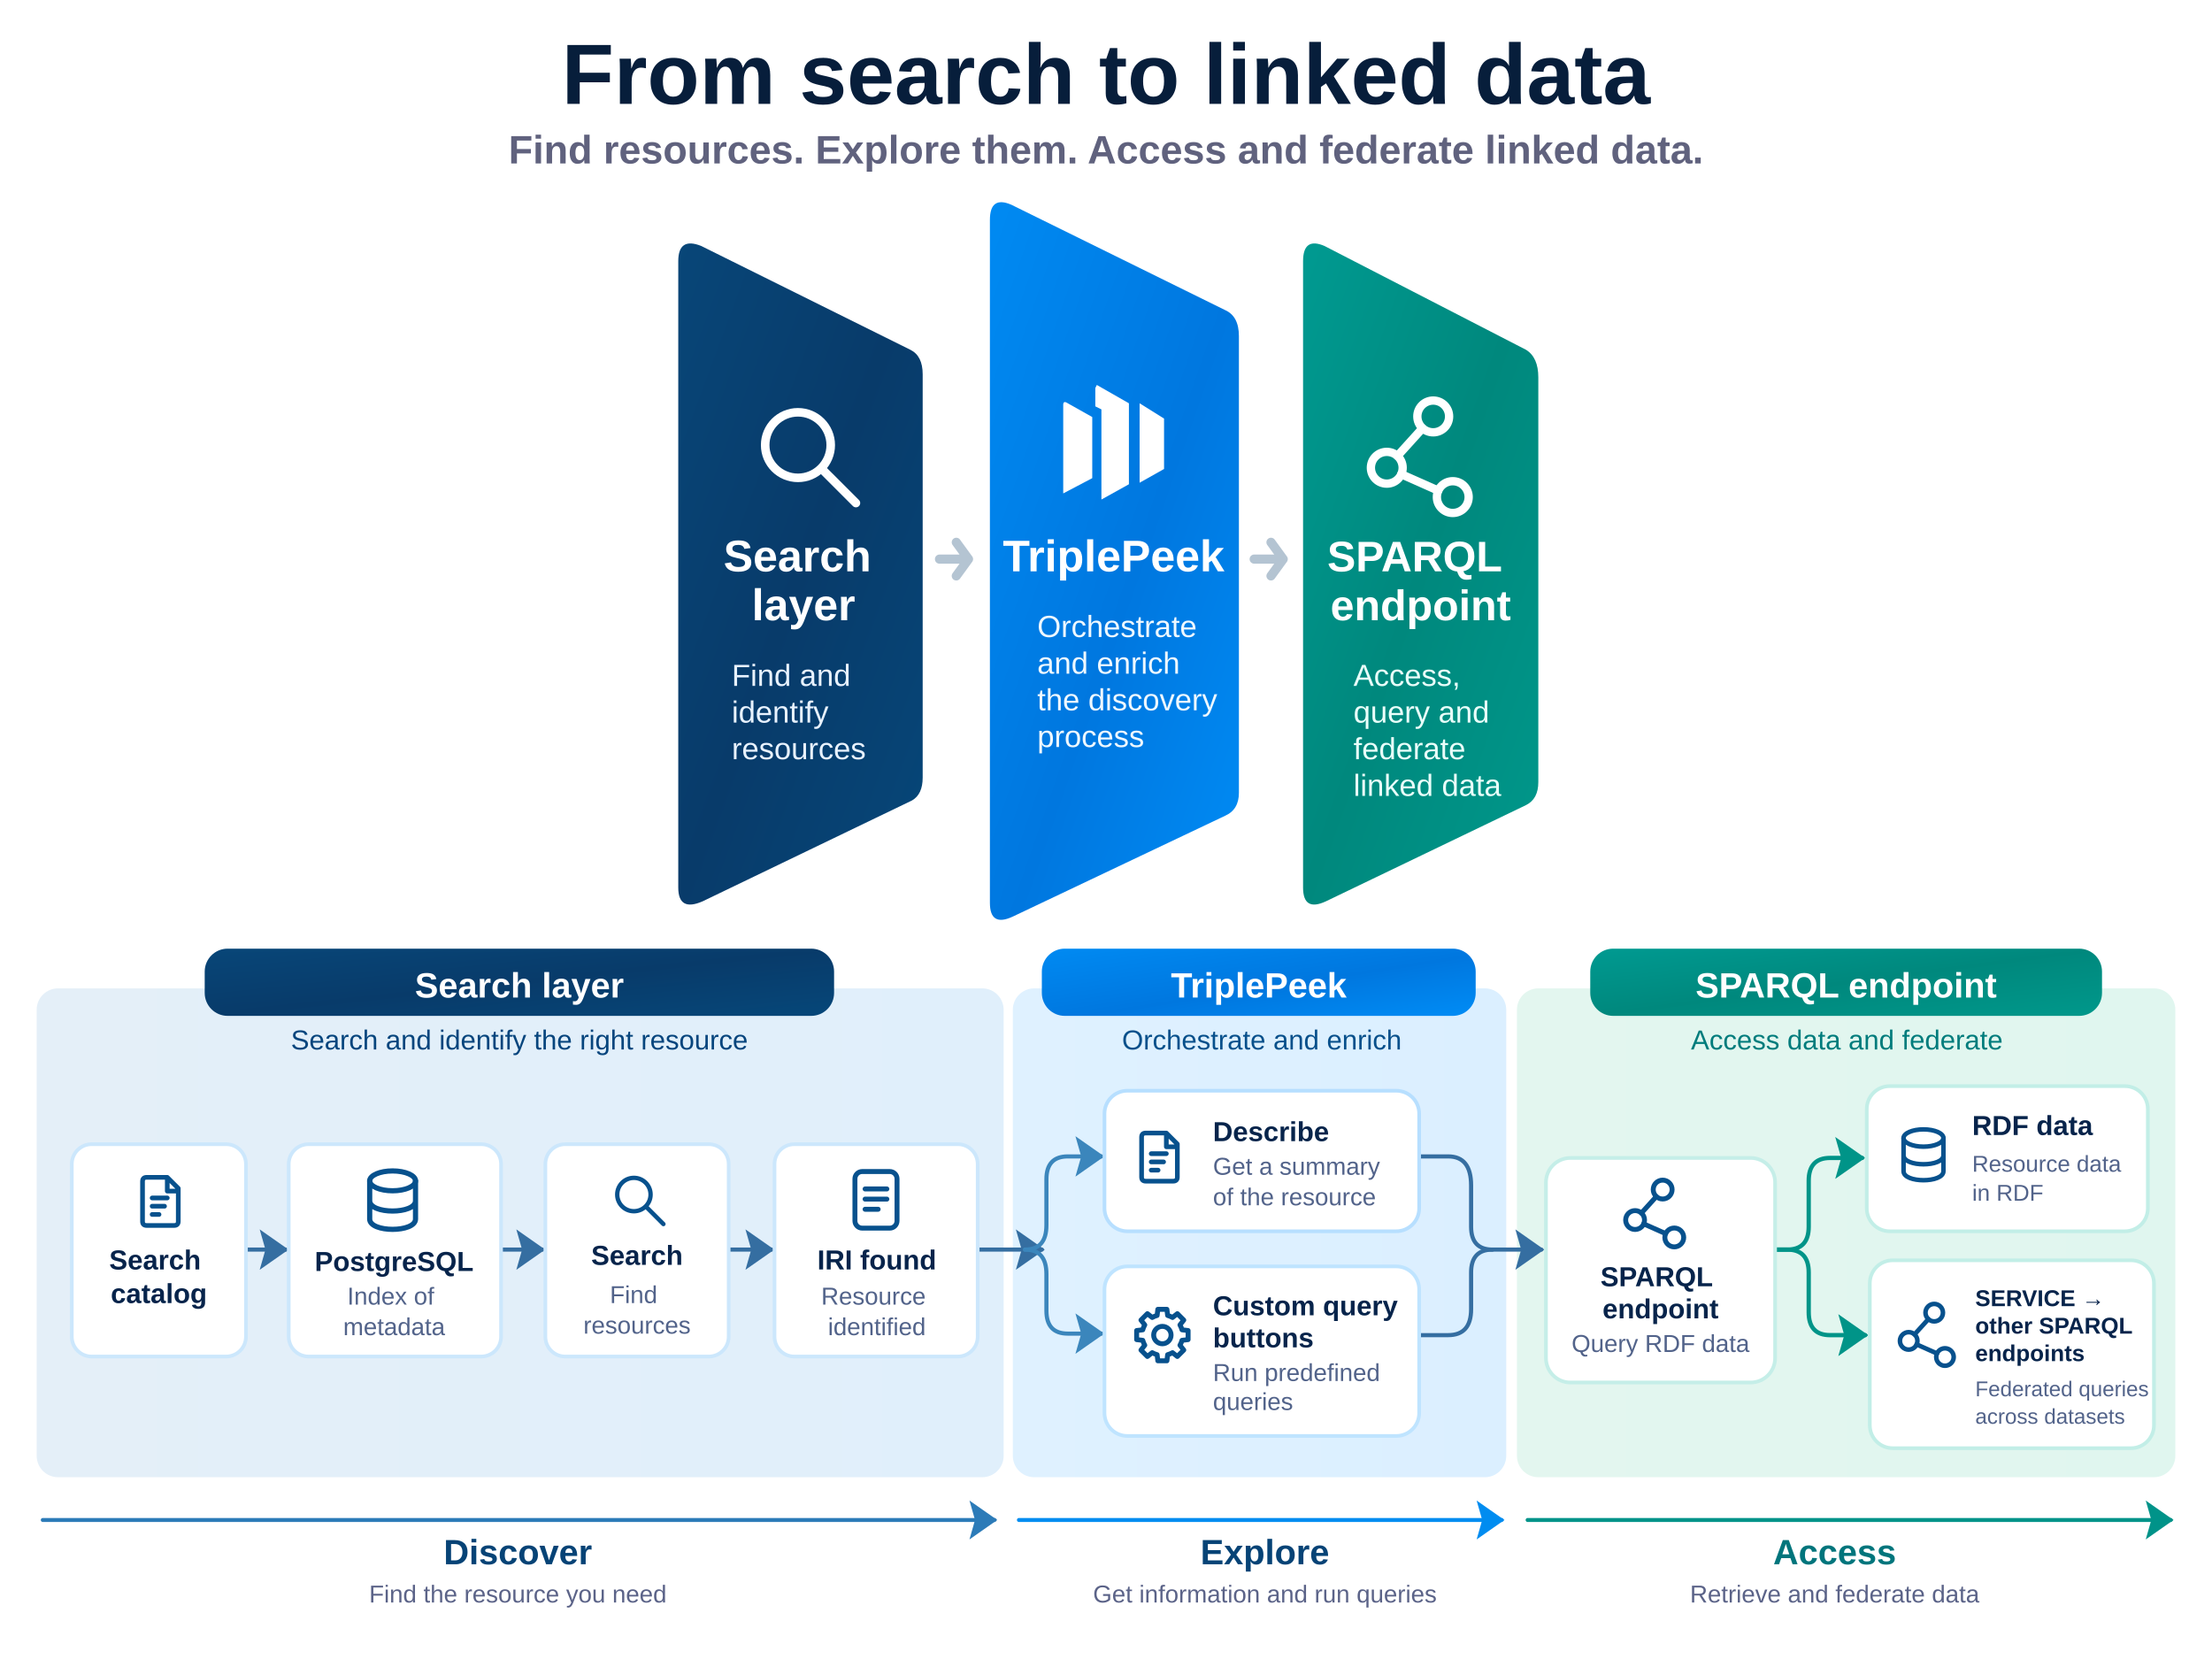
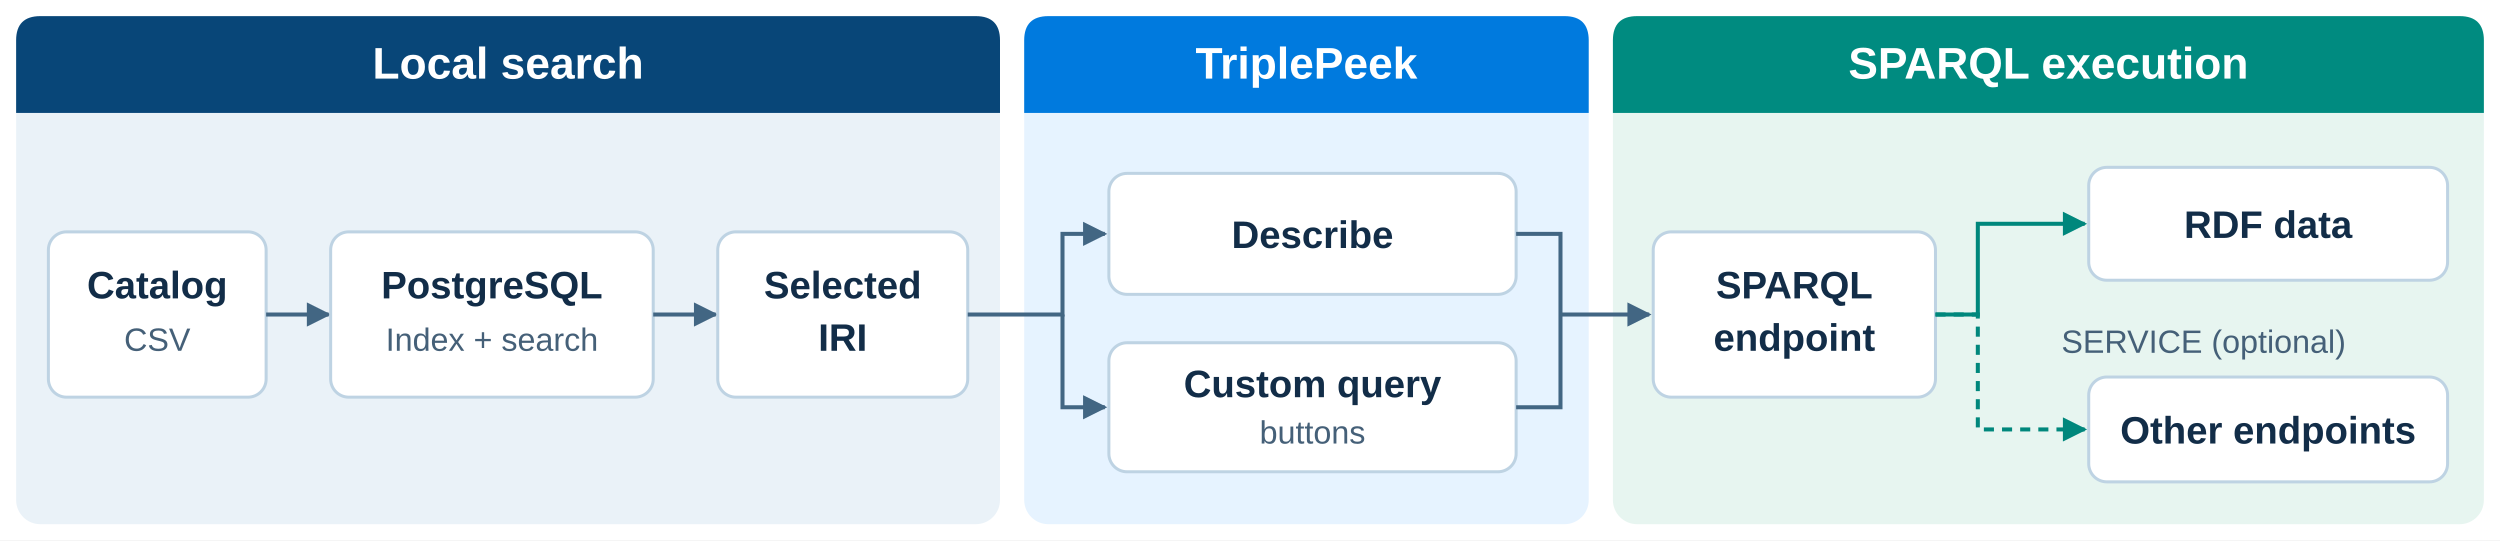
- <svg xmlns="http://www.w3.org/2000/svg" width="1448" height="1086" viewBox="0 0 1448 1086">
+ <svg xmlns="http://www.w3.org/2000/svg" width="1240" height="268" viewBox="0 0 1240 268" role="img" aria-labelledby="title description">
  <defs>
-     <linearGradient id="navy" x1="0" y1="0" x2="1" y2="1">
-       <stop stop-color="#084678" />
-       <stop offset=".5" stop-color="#083b6a" />
-       <stop offset="1" stop-color="#064779" />
-     </linearGradient>
-     <linearGradient id="blue" x1="0" y1="0" x2="1" y2="1">
-       <stop stop-color="#008af2" />
-       <stop offset=".55" stop-color="#0077df" />
-       <stop offset="1" stop-color="#008cf5" />
-     </linearGradient>
-     <linearGradient id="teal" x1="0" y1="0" x2="1" y2="1">
-       <stop stop-color="#009a91" />
-       <stop offset=".5" stop-color="#00887d" />
-       <stop offset="1" stop-color="#00988b" />
-     </linearGradient>
-     <linearGradient id="paleBlue">
-       <stop stop-color="#e4eff8" />
-       <stop offset="1" stop-color="#e0effb" />
-     </linearGradient>
-     <linearGradient id="paleCyan">
-       <stop stop-color="#dff1ff" />
-       <stop offset="1" stop-color="#dbefff" />
-     </linearGradient>
-     <linearGradient id="paleTeal">
-       <stop stop-color="#e3f6ef" />
-       <stop offset="1" stop-color="#e0f6ef" />
-     </linearGradient>
-     <filter id="shadow" x="-25%" y="-15%" width="150%" height="135%">
-       <feDropShadow dx="0" dy="4" stdDeviation="9" flood-color="#3383af" flood-opacity=".13" />
-     </filter>
-     <marker id="arrow" viewBox="0 0 10 14" refX="9" refY="7" markerWidth="7" markerHeight="10" orient="auto-start-reverse">
-       <path d="M0 0L10 7L0 14L2 7Z" fill="context-stroke" />
+     <marker id="arrow" viewBox="0 0 10 10" refX="9" refY="5" markerWidth="6" markerHeight="6" orient="auto-start-reverse">
+       <path d="M0 0 10 5 0 10Z" fill="#426683" />
    </marker>
+     <marker id="teal-arrow" viewBox="0 0 10 10" refX="9" refY="5" markerWidth="6" markerHeight="6" orient="auto-start-reverse">
+       <path d="M0 0 10 5 0 10Z" fill="#00877c" />
+     </marker>
+     <style>
+       text{font-family:Arial,Helvetica,sans-serif;fill:#122d48}
+       .heading{font-size:22px;font-weight:700;fill:white}
+       .label{font-size:19px;font-weight:700}
+       .detail{font-size:16px;fill:#456078}
+       .node{fill:white;stroke:#bed3e3;stroke-width:1.5}
+       .flow{fill:none;stroke:#426683;stroke-width:2;marker-end:url(#arrow)}
+       .remote{fill:none;stroke:#00877c;stroke-width:2;marker-end:url(#teal-arrow)}
+     </style>
  </defs>
-   <rect width="1448" height="1086" fill="#fff" />
-   <g id="heading">
-     <text x="724" y="68" font-family="Arial, Helvetica, sans-serif" font-size="56" font-weight="700" fill="#071e3b" text-anchor="middle">
-       <tspan x="724" dy="0">From search to linked data</tspan>
-     </text>
-     <text x="724" y="107" font-family="Arial, Helvetica, sans-serif" font-size="26" font-weight="600" fill="#60627e" text-anchor="middle">
-       <tspan x="724" dy="0">Find resources. Explore them. Access and federate linked data.</tspan>
-     </text>
+   <rect width="1240" height="268" fill="white" />
+   <g id="search-layer">
+     <rect x="8" y="8" width="488" height="252" rx="12" fill="#eaf2f8" />
+     <path d="M20 8H484Q496 8 496 20V56H8V20Q8 8 20 8Z" fill="#084678" />
+     <text class="heading" x="252" y="39" text-anchor="middle">Local search</text>
+     <rect class="node" x="24" y="115" width="108" height="82" rx="9" />
+     <text class="label" x="78" y="148" text-anchor="middle">Catalog</text>
+     <text class="detail" x="78" y="174" text-anchor="middle">CSV</text>
+     <path class="flow" d="M132 156H163" />
+     <rect class="node" x="164" y="115" width="160" height="82" rx="9" />
+     <text class="label" x="244" y="148" text-anchor="middle">PostgreSQL</text>
+     <text class="detail" x="244" y="174" text-anchor="middle">Index + search</text>
+     <path class="flow" d="M324 156H355" />
+     <rect class="node" x="356" y="115" width="124" height="82" rx="9" />
+     <text class="label" x="418" y="148" text-anchor="middle">Selected</text>
+     <text class="label" x="418" y="174" text-anchor="middle">IRI</text>
  </g>
-   <g id="three-overview-panels">
-     <path id="search-panel" d="M444 171Q444 155 459 161L596 229Q604 233 604 245V509Q604 520 597 524L460 590Q444 597 444 581Z" fill="url(#navy)" />
-     <path id="triplepeek-panel" d="M648 144Q648 128 662 134L802 203Q811 207 811 220V519Q811 530 802 534L663 600Q648 607 648 591Z" fill="url(#blue)" />
-     <path id="sparql-panel" d="M853 171Q853 155 867 161L999 229Q1007 234 1007 247V512Q1007 523 999 527L868 590Q853 597 853 581Z" fill="url(#teal)" />
-     <g transform="translate(491 260) scale(1.65)" fill="none" stroke="#fff" stroke-width="3.4" stroke-linecap="round" stroke-linejoin="round">
-       <circle cx="19" cy="19" r="13" />
-       <path d="M29 29L42 42" />
-     </g>
-     <text x="526" y="374" font-family="Arial, Helvetica, sans-serif" font-size="29" font-weight="700" fill="#fff" text-anchor="middle">
-       <tspan x="526" dy="0">Search</tspan>
-       <tspan x="526" dy="32">layer</tspan>
-     </text>
-     <text x="479" y="449" font-family="Arial, Helvetica, sans-serif" font-size="20" font-weight="400" fill="#e8f2ff" text-anchor="start">
-       <tspan x="479" dy="0">Find and</tspan>
-       <tspan x="479" dy="24">identify</tspan>
-       <tspan x="479" dy="24">resources</tspan>
-     </text>
-     <g id="triplepeek-logo" fill="#fff">
-       <path d="M696 265Q696 262 699 264L715 273V313L696 323Z" />
-       <path d="M718 252L739 264V317L721 327V268L717 266V254Z" />
-       <path d="M746 264L762 274V307L746 316Z" />
-     </g>
-     <text x="729" y="374" font-family="Arial, Helvetica, sans-serif" font-size="29" font-weight="700" fill="#fff" text-anchor="middle">
-       <tspan x="729" dy="0">TriplePeek</tspan>
-     </text>
-     <text x="679" y="417" font-family="Arial, Helvetica, sans-serif" font-size="20" font-weight="400" fill="#eef8ff" text-anchor="start">
-       <tspan x="679" dy="0">Orchestrate</tspan>
-       <tspan x="679" dy="24">and enrich</tspan>
-       <tspan x="679" dy="24">the discovery</tspan>
-       <tspan x="679" dy="24">process</tspan>
-     </text>
-     <g transform="translate(887 263) scale(1.6)" fill="none" stroke="#fff" stroke-width="3.4" stroke-linecap="round" stroke-linejoin="round">
-       <path d="M17.36 22.18L27.64 10.82M18.94 29.64L34.06 36.36" />
-       <circle cx="13" cy="27" r="6.5" />
-       <circle cx="32" cy="6" r="6.5" />
-       <circle cx="40" cy="39" r="6.5" />
-     </g>
-     <text x="930" y="374" font-family="Arial, Helvetica, sans-serif" font-size="28" font-weight="700" fill="#fff" text-anchor="middle">
-       <tspan x="930" dy="0">SPARQL</tspan>
-       <tspan x="930" dy="32">endpoint</tspan>
-     </text>
-     <text x="886" y="449" font-family="Arial, Helvetica, sans-serif" font-size="20" font-weight="400" fill="#e9fffa" text-anchor="start">
-       <tspan x="886" dy="0">Access,</tspan>
-       <tspan x="886" dy="24">query and</tspan>
-       <tspan x="886" dy="24">federate</tspan>
-       <tspan x="886" dy="24">linked data</tspan>
-     </text>
-     <path d="M615 366h19m-8 -11l8 11 -8 11" fill="none" stroke="#b4c4d2" stroke-width="6" stroke-linecap="round" stroke-linejoin="round" />
-     <path d="M821 366h19m-8 -11l8 11 -8 11" fill="none" stroke="#b4c4d2" stroke-width="6" stroke-linecap="round" stroke-linejoin="round" />
+   <g id="query-actions">
+     <rect x="508" y="8" width="280" height="252" rx="12" fill="#e6f3ff" />
+     <path d="M520 8H776Q788 8 788 20V56H508V20Q508 8 520 8Z" fill="#007ade" />
+     <text class="heading" x="648" y="39" text-anchor="middle">TriplePeek</text>
+     <path class="flow" d="M480 156H527V116H548" />
+     <path class="flow" d="M527 156V202H548" />
+     <rect class="node" x="550" y="86" width="202" height="60" rx="9" />
+     <text class="label" x="651" y="123" text-anchor="middle">Describe</text>
+     <rect class="node" x="550" y="170" width="202" height="64" rx="9" />
+     <text class="label" x="651" y="197" text-anchor="middle">Custom query</text>
+     <text class="detail" x="651" y="220" text-anchor="middle">buttons</text>
  </g>
-   <g id="workflow-backgrounds">
-     <rect x="24" y="647" width="633" height="320" rx="14" fill="url(#paleBlue)" />
-     <rect x="663" y="647" width="323" height="320" rx="14" fill="url(#paleCyan)" />
-     <rect x="993" y="647" width="431" height="320" rx="14" fill="url(#paleTeal)" />
-     <rect x="134" y="621" width="412" height="44" rx="15" fill="url(#navy)" />
-     <text x="340.0" y="653" font-family="Arial, Helvetica, sans-serif" font-size="23" font-weight="700" fill="#fff" text-anchor="middle">
-       <tspan x="340.0" dy="0">Search layer</tspan>
-     </text>
-     <text x="340" y="687" font-family="Arial, Helvetica, sans-serif" font-size="18" font-weight="500" fill="#06457d" text-anchor="middle">
-       <tspan x="340" dy="0">Search and identify the right resource</tspan>
-     </text>
-     <rect x="682" y="621" width="284" height="44" rx="15" fill="url(#blue)" />
-     <text x="824.0" y="653" font-family="Arial, Helvetica, sans-serif" font-size="23" font-weight="700" fill="#fff" text-anchor="middle">
-       <tspan x="824.0" dy="0">TriplePeek</tspan>
-     </text>
-     <text x="826" y="687" font-family="Arial, Helvetica, sans-serif" font-size="18" font-weight="500" fill="#07508b" text-anchor="middle">
-       <tspan x="826" dy="0">Orchestrate and enrich</tspan>
-     </text>
-     <rect x="1041" y="621" width="335" height="44" rx="15" fill="url(#teal)" />
-     <text x="1208.5" y="653" font-family="Arial, Helvetica, sans-serif" font-size="23" font-weight="700" fill="#fff" text-anchor="middle">
-       <tspan x="1208.5" dy="0">SPARQL endpoint</tspan>
-     </text>
-     <text x="1209" y="687" font-family="Arial, Helvetica, sans-serif" font-size="18" font-weight="500" fill="#007c7c" text-anchor="middle">
-       <tspan x="1209" dy="0">Access data and federate</tspan>
-     </text>
-   </g>
-   <g id="connectors">
-     <path d="M161 818H187" fill="none" stroke="#356ea1" stroke-width="2.7" stroke-linecap="round" stroke-linejoin="round" marker-end="url(#arrow)" />
-     <path d="M328 818H355" fill="none" stroke="#356ea1" stroke-width="2.7" stroke-linecap="round" stroke-linejoin="round" marker-end="url(#arrow)" />
-     <path d="M477 818H505" fill="none" stroke="#356ea1" stroke-width="2.7" stroke-linecap="round" stroke-linejoin="round" marker-end="url(#arrow)" />
-     <path d="M640 818H682" fill="none" stroke="#356ea1" stroke-width="2.7" stroke-linecap="round" stroke-linejoin="round" marker-end="url(#arrow)" />
-     <path d="M929 757H948Q963 757 963 776V803Q963 818 977 818H1009" fill="none" stroke="#356ea1" stroke-width="2.7" stroke-linecap="round" stroke-linejoin="round" marker-end="url(#arrow)" />
-     <path d="M929 874H948Q963 874 963 857V833Q963 818 977 818" fill="none" stroke="#356ea1" stroke-width="2.7" stroke-linecap="round" stroke-linejoin="round" />
-     <path d="M671 818Q685 818 685 802V772Q685 757 699 757H721" fill="none" stroke="#3b86bc" stroke-width="2.7" stroke-linecap="round" stroke-linejoin="round" marker-end="url(#arrow)" />
-     <path d="M671 818Q685 818 685 834V858Q685 873 699 873H721" fill="none" stroke="#3b86bc" stroke-width="2.7" stroke-linecap="round" stroke-linejoin="round" marker-end="url(#arrow)" />
-     <path d="M1162 818H1170Q1184 818 1184 803V773Q1184 758 1198 758H1219" fill="none" stroke="#009488" stroke-width="2.8" stroke-linecap="round" stroke-linejoin="round" marker-end="url(#arrow)" />
-     <path d="M1162 818H1170Q1184 818 1184 833V859Q1184 874 1198 874H1221" fill="none" stroke="#009488" stroke-width="2.8" stroke-linecap="round" stroke-linejoin="round" marker-end="url(#arrow)" />
-   </g>
-   <g id="search-workflow">
-     <rect x="47" y="749" width="114" height="139" rx="13" fill="#fff" stroke="#cce7fc" stroke-width="2.4" />
-     <rect x="189" y="749" width="139" height="139" rx="13" fill="#fff" stroke="#cce7fc" stroke-width="2.4" />
-     <rect x="357" y="749" width="120" height="139" rx="13" fill="#fff" stroke="#cce7fc" stroke-width="2.4" />
-     <rect x="507" y="749" width="133" height="139" rx="13" fill="#fff" stroke="#cce7fc" stroke-width="2.4" />
-     <g transform="translate(87 768) scale(0.9)" fill="none" stroke="#07518d" stroke-width="3.4" stroke-linecap="round" stroke-linejoin="round">
-       <path d="M10 3H25L33 11V35Q33 38 30 38H10Q7 38 7 35V6Q7 3 10 3ZM25 3V13H33M14 18H25M14 24H23M14 30H19" />
-     </g>
-     <text x="104" y="831" font-family="Arial, Helvetica, sans-serif" font-size="18" font-weight="700" fill="#07244b" text-anchor="middle">
-       <tspan x="104" dy="0">Search</tspan>
-       <tspan x="104" dy="22">catalog</tspan>
-     </text>
-     <g transform="translate(235 765) scale(1)" fill="none" stroke="#07518d" stroke-width="3.4" stroke-linecap="round" stroke-linejoin="round">
-       <ellipse cx="22" cy="8" rx="15" ry="6.5" />
-       <path d="M7 8V33C7 42 37 42 37 33V8M7 21C7 30 37 30 37 21" />
-     </g>
-     <text x="258" y="832" font-family="Arial, Helvetica, sans-serif" font-size="18" font-weight="700" fill="#07244b" text-anchor="middle">
-       <tspan x="258" dy="0">PostgreSQL</tspan>
-     </text>
-     <text x="258" y="854" font-family="Arial, Helvetica, sans-serif" font-size="16" font-weight="400" fill="#52638a" text-anchor="middle">
-       <tspan x="258" dy="0">Index of</tspan>
-       <tspan x="258" dy="20">metadata</tspan>
-     </text>
-     <g transform="translate(399 766) scale(0.84)" fill="none" stroke="#07518d" stroke-width="3.4" stroke-linecap="round" stroke-linejoin="round">
-       <circle cx="19" cy="19" r="13" />
-       <path d="M29 29L42 42" />
-     </g>
-     <text x="417" y="828" font-family="Arial, Helvetica, sans-serif" font-size="18" font-weight="700" fill="#07244b" text-anchor="middle">
-       <tspan x="417" dy="0">Search</tspan>
-     </text>
-     <text x="417" y="853" font-family="Arial, Helvetica, sans-serif" font-size="16" font-weight="400" fill="#52638a" text-anchor="middle">
-       <tspan x="417" dy="0">Find</tspan>
-       <tspan x="417" dy="20">resources</tspan>
-     </text>
-     <g transform="translate(553 765) scale(0.95)" fill="none" stroke="#07518d" stroke-width="3.4" stroke-linecap="round" stroke-linejoin="round">
-       <rect x="7" y="2" width="29" height="39" rx="5" />
-       <path d="M14 14H29M14 21H29M14 28H23" />
-     </g>
-     <text x="574" y="831" font-family="Arial, Helvetica, sans-serif" font-size="18" font-weight="700" fill="#07244b" text-anchor="middle">
-       <tspan x="574" dy="0">IRI found</tspan>
-     </text>
-     <text x="574" y="854" font-family="Arial, Helvetica, sans-serif" font-size="16" font-weight="400" fill="#52638a" text-anchor="middle">
-       <tspan x="574" dy="0">Resource</tspan>
-       <tspan x="574" dy="20">identified</tspan>
-     </text>
-   </g>
-   <g id="triplepeek-workflow">
-     <rect x="723" y="714" width="206" height="92" rx="15" fill="#fff" stroke="#b7dfff" stroke-width="2.4" />
-     <g transform="translate(741 739) scale(0.9)" fill="none" stroke="#07518d" stroke-width="3.4" stroke-linecap="round" stroke-linejoin="round">
-       <path d="M10 3H25L33 11V35Q33 38 30 38H10Q7 38 7 35V6Q7 3 10 3ZM25 3V13H33M14 18H25M14 24H23M14 30H19" />
-     </g>
-     <text x="794" y="747" font-family="Arial, Helvetica, sans-serif" font-size="18" font-weight="700" fill="#07244b" text-anchor="start">
-       <tspan x="794" dy="0">Describe</tspan>
-     </text>
-     <text x="794" y="769" font-family="Arial, Helvetica, sans-serif" font-size="16" font-weight="400" fill="#52638a" text-anchor="start">
-       <tspan x="794" dy="0">Get a summary</tspan>
-       <tspan x="794" dy="20">of the resource</tspan>
-     </text>
-     <rect x="723" y="829" width="206" height="111" rx="15" fill="#fff" stroke="#bfe4ff" stroke-width="2.4" />
-     <g transform="translate(740 854) scale(0.95)" fill="none" stroke="#07518d" stroke-width="3.4" stroke-linecap="round" stroke-linejoin="round">
-       <path d="M34.934 15.642L35.523 17.377L39.727 17.874L39.727 24.126L35.523 24.623L34.934 26.358L34.124 28.000L36.745 31.324L32.324 35.745L29.000 33.124L27.358 33.934L25.623 34.523L25.126 38.727L18.874 38.727L18.377 34.523L16.642 33.934L15.000 33.124L11.676 35.745L7.255 31.324L9.876 28.000L9.066 26.358L8.477 24.623L4.273 24.126L4.273 17.874L8.477 17.377L9.066 15.642L9.876 14.000L7.255 10.676L11.676 6.255L15.000 8.876L16.642 8.066L18.377 7.477L18.874 3.273L25.126 3.273L25.623 7.477L27.358 8.066L29.000 8.876L32.324 6.255L36.745 10.676L34.124 14.000Z" />
-       <circle cx="22" cy="21" r="6" />
-     </g>
-     <text x="794" y="861" font-family="Arial, Helvetica, sans-serif" font-size="18" font-weight="700" fill="#07244b" text-anchor="start">
-       <tspan x="794" dy="0">Custom query</tspan>
-       <tspan x="794" dy="21">buttons</tspan>
-     </text>
-     <text x="794" y="904" font-family="Arial, Helvetica, sans-serif" font-size="16" font-weight="400" fill="#52638a" text-anchor="start">
-       <tspan x="794" dy="0">Run predefined</tspan>
-       <tspan x="794" dy="19">queries</tspan>
-     </text>
-   </g>
-   <g id="sparql-workflow">
-     <rect x="1012" y="758" width="150" height="147" rx="16" fill="#fff" stroke="#c5eee8" stroke-width="2.4" />
-     <g transform="translate(1058 773) scale(0.95)" fill="none" stroke="#07518d" stroke-width="3.4" stroke-linecap="round" stroke-linejoin="round">
-       <path d="M17.36 22.18L27.64 10.82M18.94 29.64L34.06 36.36" />
-       <circle cx="13" cy="27" r="6.5" />
-       <circle cx="32" cy="6" r="6.5" />
-       <circle cx="40" cy="39" r="6.5" />
-     </g>
-     <text x="1087" y="842" font-family="Arial, Helvetica, sans-serif" font-size="18" font-weight="700" fill="#07244b" text-anchor="middle">
-       <tspan x="1087" dy="0">SPARQL</tspan>
-       <tspan x="1087" dy="21">endpoint</tspan>
-     </text>
-     <text x="1087" y="885" font-family="Arial, Helvetica, sans-serif" font-size="16" font-weight="400" fill="#52638a" text-anchor="middle">
-       <tspan x="1087" dy="0">Query RDF data</tspan>
-     </text>
-     <rect x="1222" y="711" width="184" height="95" rx="15" fill="#fff" stroke="#c2eee7" stroke-width="2.4" />
-     <g transform="translate(1240 738) scale(0.87)" fill="none" stroke="#07518d" stroke-width="3.4" stroke-linecap="round" stroke-linejoin="round">
-       <ellipse cx="22" cy="8" rx="15" ry="6.5" />
-       <path d="M7 8V33C7 42 37 42 37 33V8M7 21C7 30 37 30 37 21" />
-     </g>
-     <text x="1291" y="743" font-family="Arial, Helvetica, sans-serif" font-size="18" font-weight="700" fill="#07244b" text-anchor="start">
-       <tspan x="1291" dy="0">RDF data</tspan>
-     </text>
-     <text x="1291" y="767" font-family="Arial, Helvetica, sans-serif" font-size="15" font-weight="400" fill="#52638a" text-anchor="start">
-       <tspan x="1291" dy="0">Resource data</tspan>
-       <tspan x="1291" dy="19">in RDF</tspan>
-     </text>
-     <rect x="1224" y="825" width="186" height="123" rx="15" fill="#fff" stroke="#c2eee7" stroke-width="2.4" />
-     <g transform="translate(1238 854) scale(0.88)" fill="none" stroke="#07518d" stroke-width="3.4" stroke-linecap="round" stroke-linejoin="round">
-       <path d="M17.36 22.18L27.64 10.82M18.94 29.64L34.06 36.36" />
-       <circle cx="13" cy="27" r="6.5" />
-       <circle cx="32" cy="6" r="6.5" />
-       <circle cx="40" cy="39" r="6.5" />
-     </g>
-     <text x="1293" y="855" font-family="Arial, Helvetica, sans-serif" font-size="15" font-weight="700" fill="#07244b" text-anchor="start">
-       <tspan x="1293" dy="0">SERVICE →</tspan>
-       <tspan x="1293" dy="18">other SPARQL</tspan>
-       <tspan x="1293" dy="18">endpoints</tspan>
-     </text>
-     <text x="1293" y="914" font-family="Arial, Helvetica, sans-serif" font-size="14" font-weight="400" fill="#52638a" text-anchor="start">
-       <tspan x="1293" dy="0">Federated queries</tspan>
-       <tspan x="1293" dy="18">across datasets</tspan>
-     </text>
-   </g>
-   <g id="workflow-stages">
-     <path d="M28 995H651" fill="none" stroke="#2c7bb8" stroke-width="2.6" stroke-linecap="round" stroke-linejoin="round" marker-end="url(#arrow)" />
-     <text x="339" y="1024" font-family="Arial, Helvetica, sans-serif" font-size="23" font-weight="700" fill="#064376" text-anchor="middle">
-       <tspan x="339" dy="0">Discover</tspan>
-     </text>
-     <text x="339" y="1049" font-family="Arial, Helvetica, sans-serif" font-size="16" font-weight="400" fill="#5b6388" text-anchor="middle">
-       <tspan x="339" dy="0">Find the resource you need</tspan>
-     </text>
-     <path d="M667 995H983" fill="none" stroke="#008cf0" stroke-width="2.6" stroke-linecap="round" stroke-linejoin="round" marker-end="url(#arrow)" />
-     <text x="828" y="1024" font-family="Arial, Helvetica, sans-serif" font-size="23" font-weight="700" fill="#064376" text-anchor="middle">
-       <tspan x="828" dy="0">Explore</tspan>
-     </text>
-     <text x="828" y="1049" font-family="Arial, Helvetica, sans-serif" font-size="16" font-weight="400" fill="#5b6388" text-anchor="middle">
-       <tspan x="828" dy="0">Get information and run queries</tspan>
-     </text>
-     <path d="M1000 995H1421" fill="none" stroke="#009389" stroke-width="2.6" stroke-linecap="round" stroke-linejoin="round" marker-end="url(#arrow)" />
-     <text x="1201" y="1024" font-family="Arial, Helvetica, sans-serif" font-size="23" font-weight="700" fill="#00757c" text-anchor="middle">
-       <tspan x="1201" dy="0">Access</tspan>
-     </text>
-     <text x="1201" y="1049" font-family="Arial, Helvetica, sans-serif" font-size="16" font-weight="400" fill="#5b6388" text-anchor="middle">
-       <tspan x="1201" dy="0">Retrieve and federate data</tspan>
-     </text>
+   <g id="sparql-access">
+     <rect x="800" y="8" width="432" height="252" rx="12" fill="#e7f5f0" />
+     <path d="M812 8H1220Q1232 8 1232 20V56H800V20Q800 8 812 8Z" fill="#008b80" />
+     <text class="heading" x="1016" y="39" text-anchor="middle">SPARQL execution</text>
+     <path d="M752 116H774V156M752 202H774V156" fill="none" stroke="#426683" stroke-width="2" />
+     <path class="flow" d="M774 156H818" />
+     <rect class="node" x="820" y="115" width="140" height="82" rx="9" />
+     <text class="label" x="890" y="148" text-anchor="middle">SPARQL</text>
+     <text class="label" x="890" y="174" text-anchor="middle">endpoint</text>
+     <path class="remote" d="M960 156H981V111H1034" />
+     <rect class="node" x="1036" y="83" width="178" height="56" rx="9" />
+     <text class="label" x="1125" y="118" text-anchor="middle">RDF data</text>
+     <path class="remote" d="M960 156H981V213H1034" stroke-dasharray="5 4" />
+     <text class="detail" x="1093" y="175" text-anchor="middle">SERVICE (optional)</text>
+     <rect class="node" x="1036" y="187" width="178" height="52" rx="9" />
+     <text class="label" x="1125" y="220" text-anchor="middle">Other endpoints</text>
  </g>
</svg>
